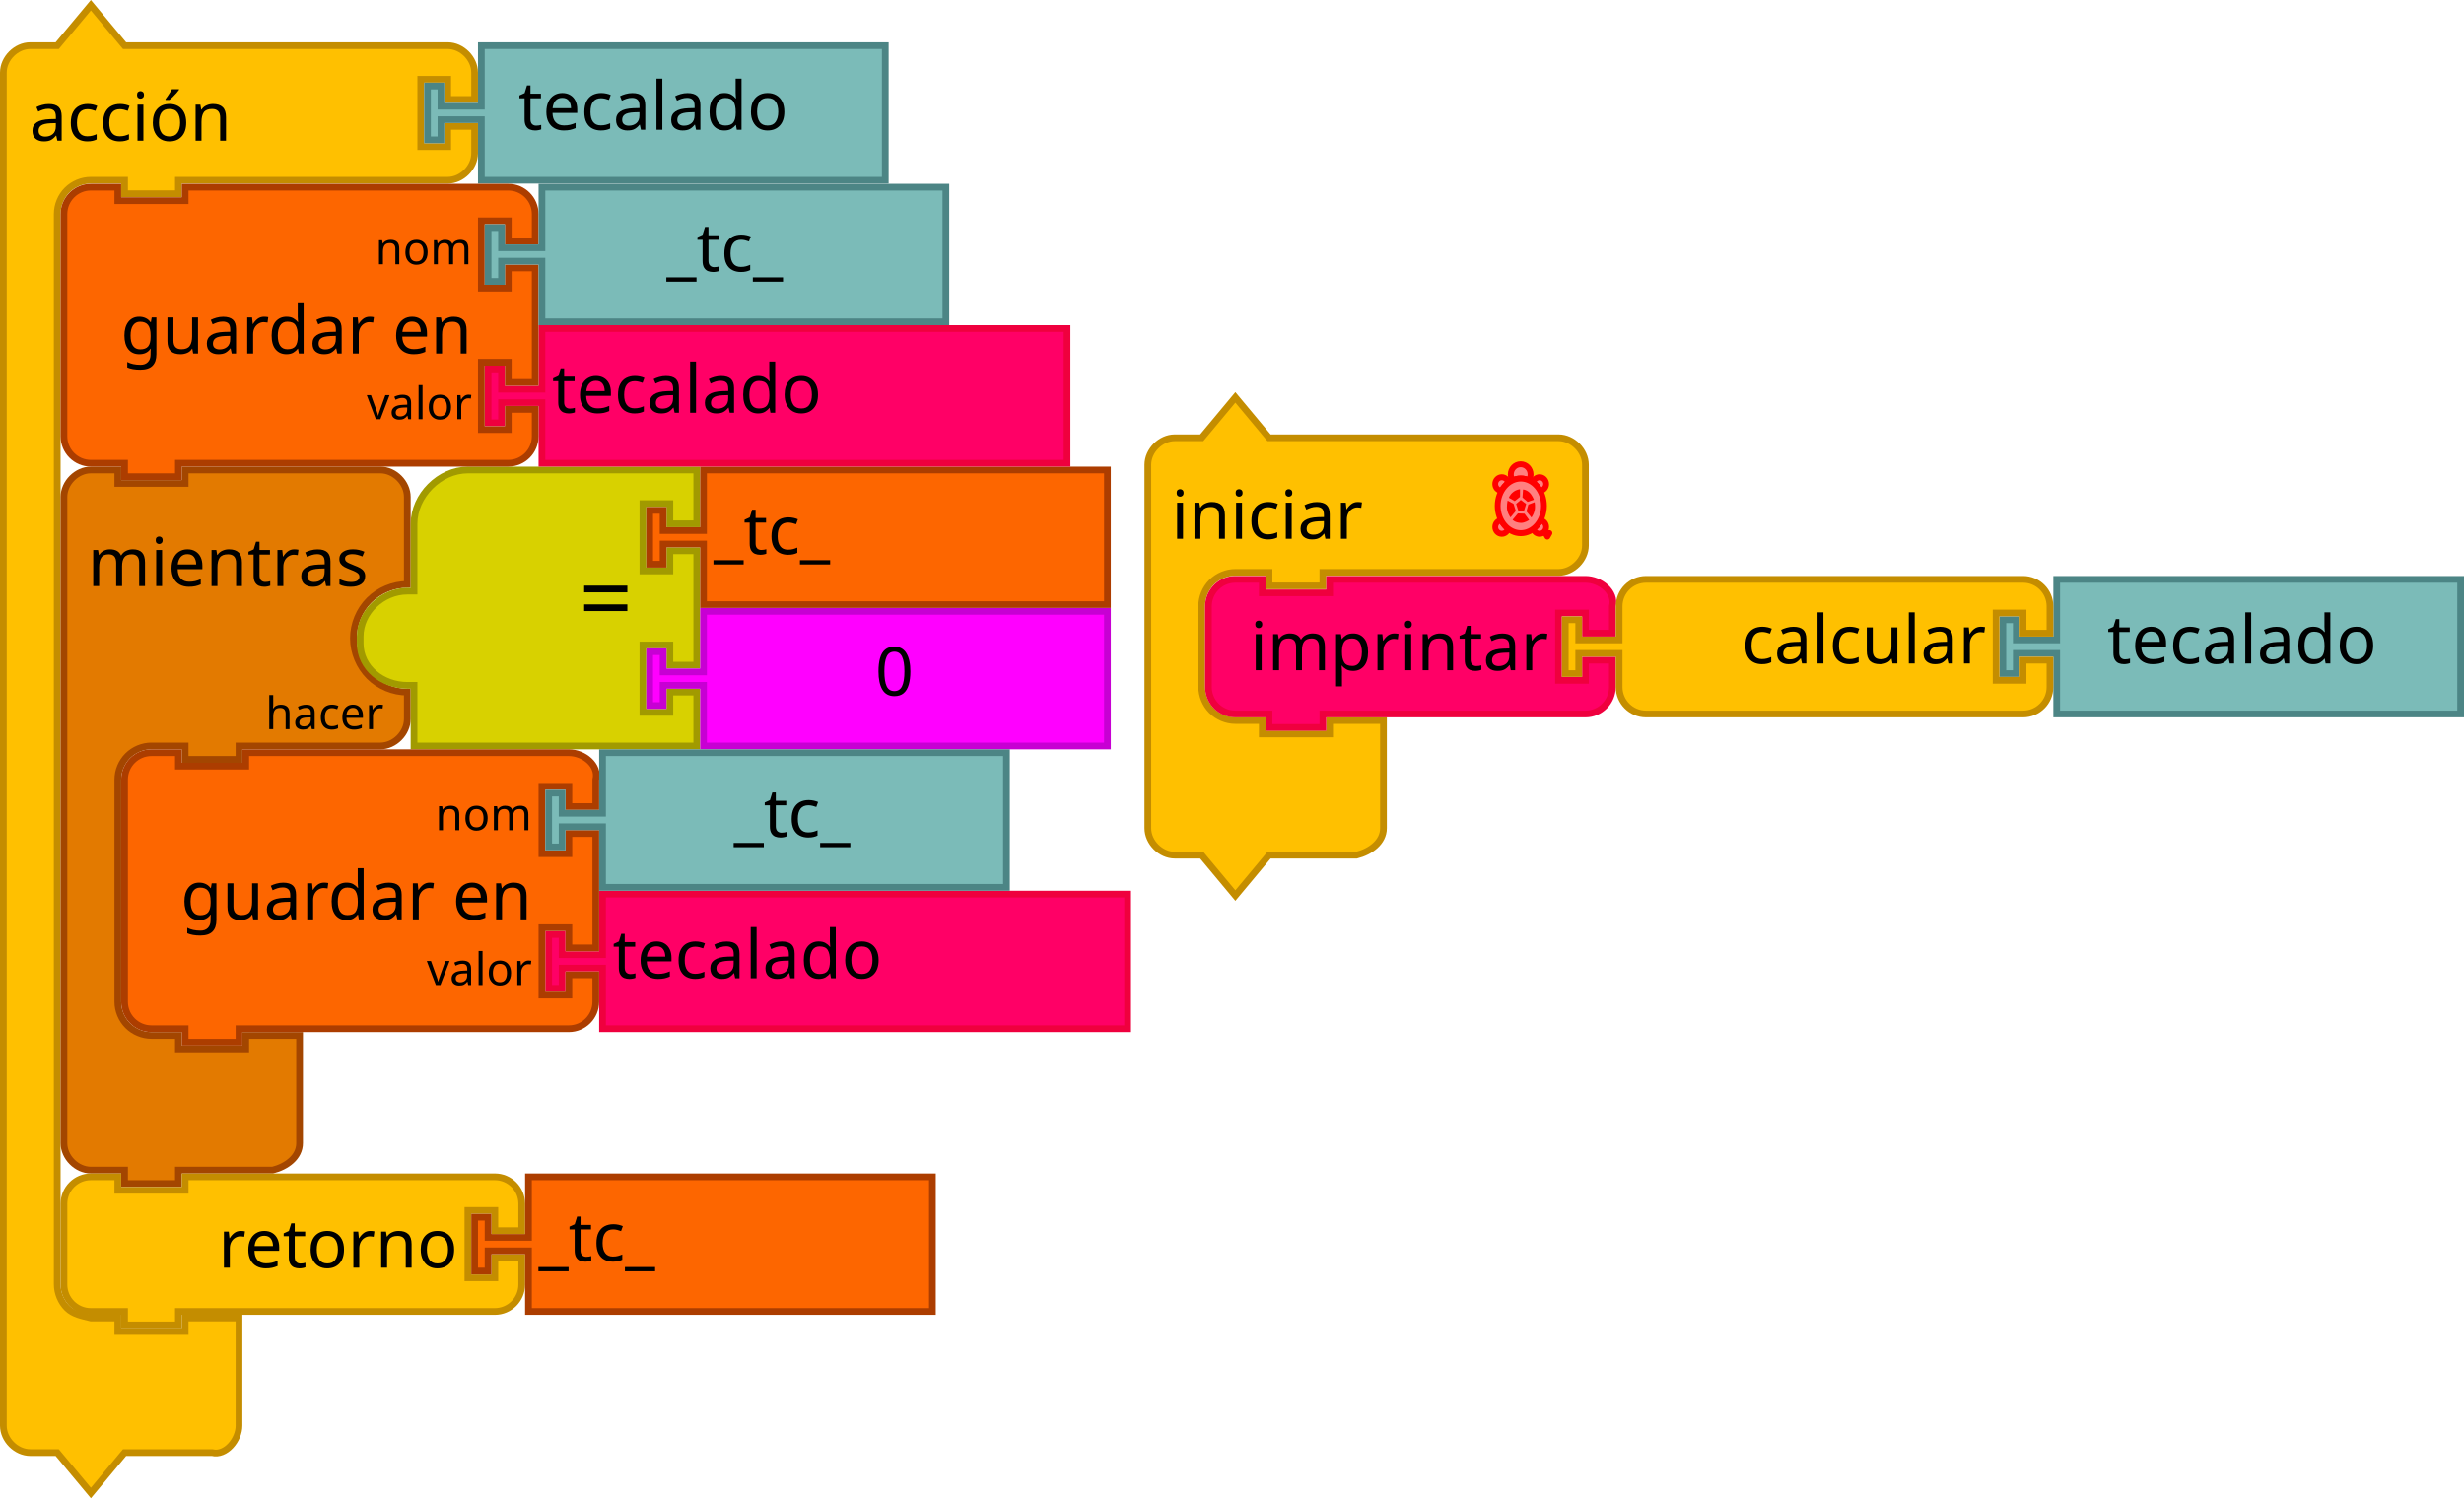
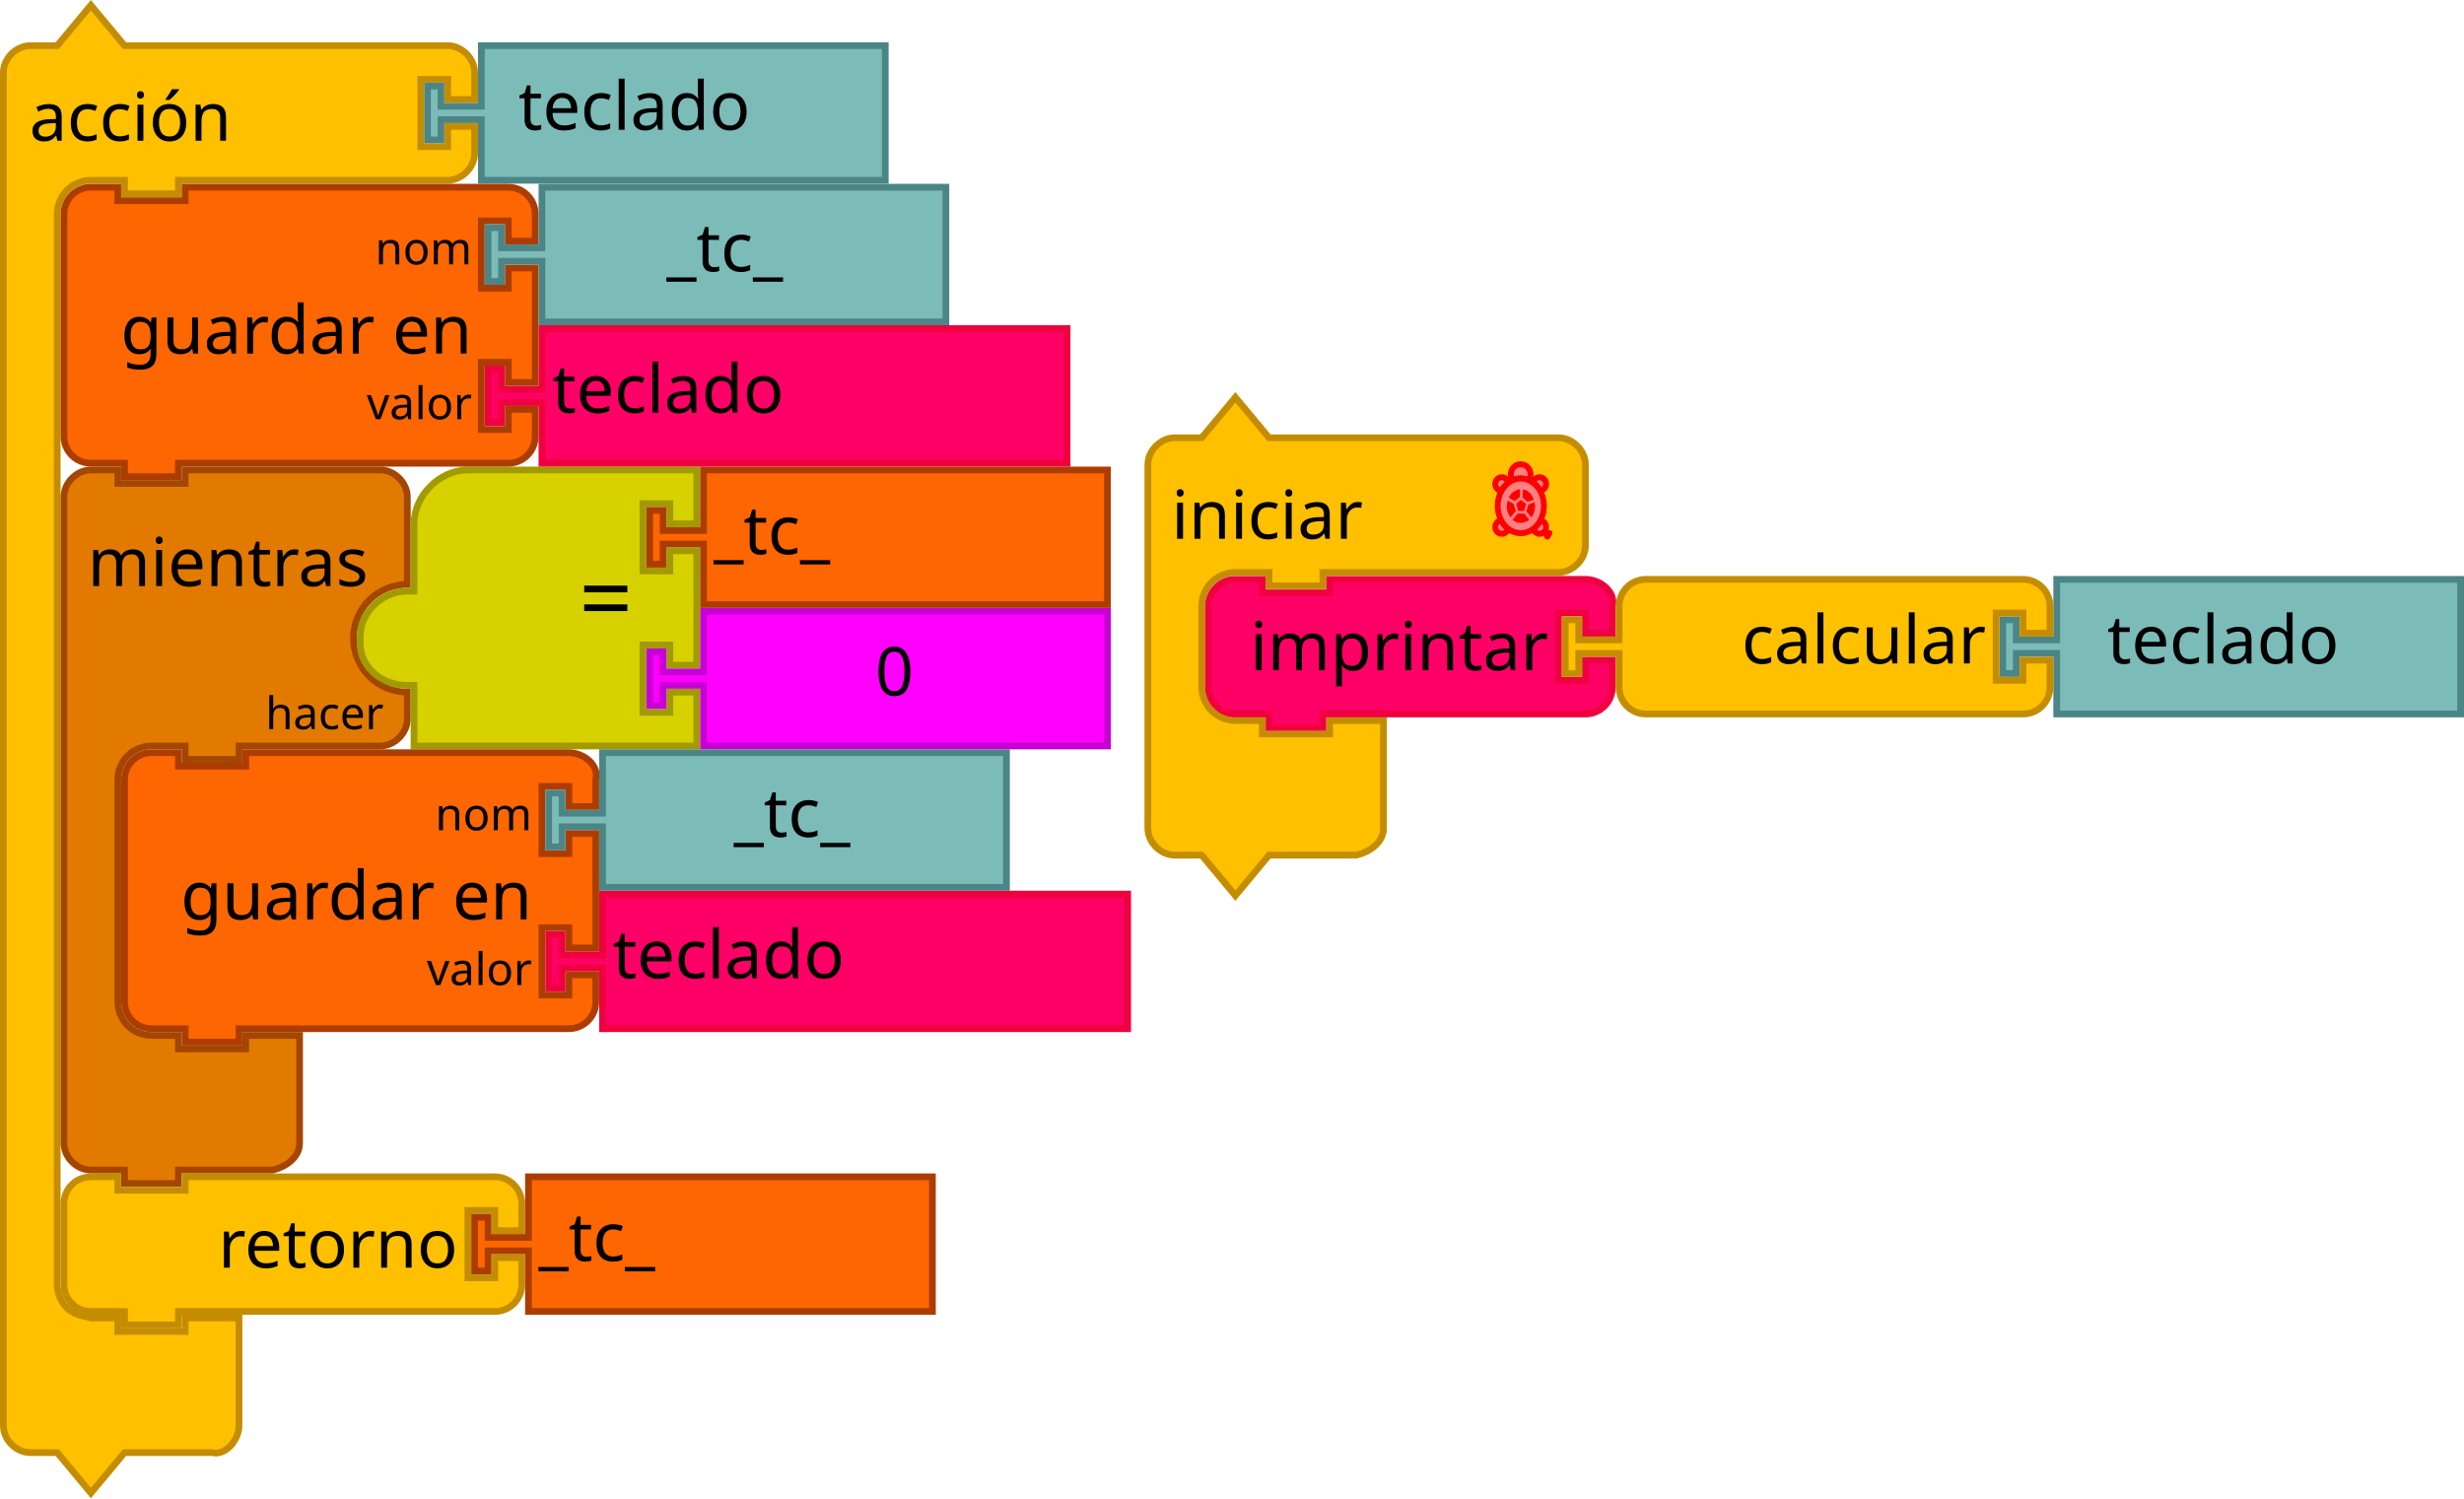
<svg xmlns="http://www.w3.org/2000/svg" version="1.1" width="732" height="445.124" id="svg2">
  <defs id="defs115">
    <filter id="dropshadow" height="1.3" style="color-interpolation-filters:sRGB">
      <feGaussianBlur in="SourceAlpha" stdDeviation="3" id="feGaussianBlur7" />
      <feOffset dx="2" dy="2" result="offsetblur" id="feOffset9" />
      <feComponentTransfer id="feComponentTransfer11">
        <feFuncA type="linear" slope="0.2" id="feFuncA13" />
      </feComponentTransfer>
      <feMerge id="feMerge15">
        <feMergeNode id="feMergeNode17" />
        <feMergeNode in="SourceGraphic" id="feMergeNode19" />
      </feMerge>
    </filter>
    <filter id="dropshadow-4" height="1.3" style="color-interpolation-filters:sRGB">
      <feGaussianBlur in="SourceAlpha" stdDeviation="3" id="feGaussianBlur7-6" />
      <feOffset dx="2" dy="2" result="offsetblur" id="feOffset9-3" />
      <feComponentTransfer id="feComponentTransfer11-4">
        <feFuncA type="linear" slope="0.2" id="feFuncA13-8" />
      </feComponentTransfer>
      <feMerge id="feMerge15-8">
        <feMergeNode id="feMergeNode17-9" />
        <feMergeNode in="SourceGraphic" id="feMergeNode19-0" />
      </feMerge>
    </filter>
    <filter id="dropshadow-9" height="1.3" style="color-interpolation-filters:sRGB">
      <feGaussianBlur id="feGaussianBlur7-2" stdDeviation="3" in="SourceAlpha" />
      <feOffset id="feOffset9-9" result="offsetblur" dy="2" dx="2" />
      <feComponentTransfer id="feComponentTransfer11-3">
        <feFuncA id="feFuncA13-3" slope="0.2" type="linear" />
      </feComponentTransfer>
      <feMerge id="feMerge15-7">
        <feMergeNode id="feMergeNode17-7" />
        <feMergeNode id="feMergeNode19-6" in="SourceGraphic" />
      </feMerge>
    </filter>
    <filter id="dropshadow-0" height="1.3" style="color-interpolation-filters:sRGB">
      <feGaussianBlur id="feGaussianBlur3083" stdDeviation="3" in="SourceAlpha" />
      <feOffset id="feOffset3085" result="offsetblur" dy="2" dx="2" />
      <feComponentTransfer id="feComponentTransfer3087">
        <feFuncA id="feFuncA3089" slope="0.2" type="linear" />
      </feComponentTransfer>
      <feMerge id="feMerge3091">
        <feMergeNode id="feMergeNode3093" />
        <feMergeNode id="feMergeNode3095" in="SourceGraphic" />
      </feMerge>
    </filter>
    <filter id="dropshadow-6" height="1.3" style="color-interpolation-filters:sRGB">
      <feGaussianBlur in="SourceAlpha" stdDeviation="3" id="feGaussianBlur3576" />
      <feOffset dx="2" dy="2" result="offsetblur" id="feOffset3578" />
      <feComponentTransfer id="feComponentTransfer3580">
        <feFuncA type="linear" slope="0.2" id="feFuncA3582" />
      </feComponentTransfer>
      <feMerge id="feMerge3584">
        <feMergeNode id="feMergeNode3586" />
        <feMergeNode in="SourceGraphic" id="feMergeNode3588" />
      </feMerge>
    </filter>
    <filter id="dropshadow-2" height="1.3" style="color-interpolation-filters:sRGB">
      <feGaussianBlur in="SourceAlpha" stdDeviation="3" id="feGaussianBlur7-0" />
      <feOffset dx="2" dy="2" result="offsetblur" id="feOffset9-7" />
      <feComponentTransfer id="feComponentTransfer11-0">
        <feFuncA type="linear" slope="0.2" id="feFuncA13-87" />
      </feComponentTransfer>
      <feMerge id="feMerge15-1">
        <feMergeNode id="feMergeNode17-2" />
        <feMergeNode in="SourceGraphic" id="feMergeNode19-4" />
      </feMerge>
    </filter>
    <filter id="dropshadow-8" height="1.3" style="color-interpolation-filters:sRGB">
      <feGaussianBlur id="feGaussianBlur3013" stdDeviation="3" in="SourceAlpha" />
      <feOffset id="feOffset3015" result="offsetblur" dy="2" dx="2" />
      <feComponentTransfer id="feComponentTransfer3017">
        <feFuncA id="feFuncA3019" slope="0.2" type="linear" />
      </feComponentTransfer>
      <feMerge id="feMerge3021">
        <feMergeNode id="feMergeNode3023" />
        <feMergeNode id="feMergeNode3025" in="SourceGraphic" />
      </feMerge>
    </filter>
    <filter id="dropshadow-92" height="1.3" style="color-interpolation-filters:sRGB">
      <feGaussianBlur id="feGaussianBlur7-5" stdDeviation="3" in="SourceAlpha" />
      <feOffset id="feOffset9-2" result="offsetblur" dy="2" dx="2" />
      <feComponentTransfer id="feComponentTransfer11-9">
        <feFuncA id="feFuncA13-4" slope="0.2" type="linear" />
      </feComponentTransfer>
      <feMerge id="feMerge15-0">
        <feMergeNode id="feMergeNode17-4" />
        <feMergeNode id="feMergeNode19-00" in="SourceGraphic" />
      </feMerge>
    </filter>
    <filter id="dropshadow-88" height="1.3" style="color-interpolation-filters:sRGB">
      <feGaussianBlur id="feGaussianBlur3013-0" stdDeviation="3" in="SourceAlpha" />
      <feOffset id="feOffset3015-5" result="offsetblur" dy="2" dx="2" />
      <feComponentTransfer id="feComponentTransfer3017-9">
        <feFuncA id="feFuncA3019-0" slope="0.2" type="linear" />
      </feComponentTransfer>
      <feMerge id="feMerge3021-0">
        <feMergeNode id="feMergeNode3023-2" />
        <feMergeNode id="feMergeNode3025-7" in="SourceGraphic" />
      </feMerge>
    </filter>
    <filter id="dropshadow-1" height="1.3" style="color-interpolation-filters:sRGB">
      <feGaussianBlur id="feGaussianBlur3211" stdDeviation="3" in="SourceAlpha" />
      <feOffset id="feOffset3213" result="offsetblur" dy="2" dx="2" />
      <feComponentTransfer id="feComponentTransfer3215">
        <feFuncA id="feFuncA3217" slope="0.2" type="linear" />
      </feComponentTransfer>
      <feMerge id="feMerge3219">
        <feMergeNode id="feMergeNode3221" />
        <feMergeNode id="feMergeNode3223" in="SourceGraphic" />
      </feMerge>
    </filter>
    <filter id="dropshadow-9-5" height="1.3" style="color-interpolation-filters:sRGB">
      <feGaussianBlur id="feGaussianBlur3052" stdDeviation="3" in="SourceAlpha" />
      <feOffset id="feOffset3054" result="offsetblur" dy="2" dx="2" />
      <feComponentTransfer id="feComponentTransfer3056">
        <feFuncA id="feFuncA3058" slope="0.2" type="linear" />
      </feComponentTransfer>
      <feMerge id="feMerge3060">
        <feMergeNode id="feMergeNode3062" />
        <feMergeNode id="feMergeNode3064" in="SourceGraphic" />
      </feMerge>
    </filter>
    <filter id="dropshadow-7" height="1.3" style="color-interpolation-filters:sRGB">
      <feGaussianBlur id="feGaussianBlur3141" stdDeviation="3" in="SourceAlpha" />
      <feOffset id="feOffset3143" result="offsetblur" dy="2" dx="2" />
      <feComponentTransfer id="feComponentTransfer3145">
        <feFuncA id="feFuncA3147" slope="0.2" type="linear" />
      </feComponentTransfer>
      <feMerge id="feMerge3149">
        <feMergeNode id="feMergeNode3151" />
        <feMergeNode id="feMergeNode3153" in="SourceGraphic" />
      </feMerge>
    </filter>
    <filter id="dropshadow-18" height="1.3" style="color-interpolation-filters:sRGB">
      <feGaussianBlur id="feGaussianBlur3611" stdDeviation="3" in="SourceAlpha" />
      <feOffset id="feOffset3613" result="offsetblur" dy="2" dx="2" />
      <feComponentTransfer id="feComponentTransfer3615">
        <feFuncA id="feFuncA3617" slope="0.2" type="linear" />
      </feComponentTransfer>
      <feMerge id="feMerge3619">
        <feMergeNode id="feMergeNode3621" />
        <feMergeNode id="feMergeNode3623" in="SourceGraphic" />
      </feMerge>
    </filter>
    <filter id="dropshadow-2-0" height="1.3" style="color-interpolation-filters:sRGB">
      <feGaussianBlur id="feGaussianBlur3100" stdDeviation="3" in="SourceAlpha" />
      <feOffset id="feOffset3102" result="offsetblur" dy="2" dx="2" />
      <feComponentTransfer id="feComponentTransfer3104">
        <feFuncA id="feFuncA3106" slope="0.2" type="linear" />
      </feComponentTransfer>
      <feMerge id="feMerge3108">
        <feMergeNode id="feMergeNode3110" />
        <feMergeNode id="feMergeNode3112" in="SourceGraphic" />
      </feMerge>
    </filter>
    <filter id="dropshadow-8-2" height="1.3" style="color-interpolation-filters:sRGB">
      <feGaussianBlur id="feGaussianBlur7-00" stdDeviation="3" in="SourceAlpha" />
      <feOffset id="feOffset9-0" result="offsetblur" dy="2" dx="2" />
      <feComponentTransfer id="feComponentTransfer11-5">
        <feFuncA id="feFuncA13-6" slope="0.2" type="linear" />
      </feComponentTransfer>
      <feMerge id="feMerge15-3">
        <feMergeNode id="feMergeNode17-1" />
        <feMergeNode id="feMergeNode19-64" in="SourceGraphic" />
      </feMerge>
    </filter>
    <filter id="dropshadow-4-9" height="1.3" style="color-interpolation-filters:sRGB">
      <feGaussianBlur id="feGaussianBlur7-6-2" stdDeviation="3" in="SourceAlpha" />
      <feOffset id="feOffset9-7-0" result="offsetblur" dy="2" dx="2" />
      <feComponentTransfer id="feComponentTransfer11-9-4">
        <feFuncA id="feFuncA13-2" slope="0.2" type="linear" />
      </feComponentTransfer>
      <feMerge id="feMerge15-8-2">
        <feMergeNode id="feMergeNode17-4-1" />
        <feMergeNode id="feMergeNode19-4-3" in="SourceGraphic" />
      </feMerge>
    </filter>
  </defs>
  <text x="298" y="158.161" id="text3033" style="font-size:13.333px;font-family:Sans;text-anchor:end;fill:#000000">
    <tspan x="400" y="180.661" id="tspan3035" />
  </text>
  <text x="316" y="223.124" id="text3107" style="font-size:13.333px;font-family:Sans;text-anchor:end;fill:#000000">
    <tspan x="410" y="245.624" id="tspan3109" />
  </text>
  <text x="298" y="242.161" id="text3033-0" style="font-size:13.333px;font-family:Sans;text-anchor:end;fill:#000000">
    <tspan x="400" y="264.661" id="tspan3035-1" />
  </text>
  <text x="298" y="326.161" id="text3033-1" style="font-size:13.333px;font-family:Sans;text-anchor:end;fill:#000000">
    <tspan x="400" y="348.661" id="tspan3035-8" />
  </text>
  <text x="298" y="410.161" id="text3033-0-9" style="font-size:13.333px;font-family:Sans;text-anchor:end;fill:#000000">
    <tspan x="400" y="432.661" id="tspan3035-1-5" />
  </text>
  <text x="-276.556" y="137.59" id="text3033-19" style="font-size:13.333px;font-family:Sans;text-anchor:end;fill:#000000">
    <tspan x="-174.556" y="160.09" id="tspan3035-6" />
  </text>
  <text style="font-size:13.333px;font-family:Sans;text-anchor:end;fill:#000000" id="text3107-2" x="36" y="265.124">
    <tspan id="tspan3109-8" y="287.624" x="130" />
  </text>
  <text x="-276.556" y="221.59" id="text3033-0-93" style="font-size:13.333px;font-family:Sans;text-anchor:end;fill:#000000">
    <tspan x="-174.556" y="244.09" id="tspan3035-1-3" />
  </text>
  <text x="-276.556" y="305.59" id="text3033-1-6" style="font-size:13.333px;font-family:Sans;text-anchor:end;fill:#000000">
    <tspan x="-174.556" y="328.09" id="tspan3035-8-9" />
  </text>
  <text x="-276.556" y="389.59" id="text3033-0-9-1" style="font-size:13.333px;font-family:Sans;text-anchor:end;fill:#000000">
    <tspan x="-174.556" y="412.09" id="tspan3035-1-5-0" />
  </text>
  <text style="font-size:13.333px;font-family:Sans;text-anchor:end;fill:#000000" id="text3103-7" x="36" y="181.124">
    <tspan id="tspan3105-5" y="203.624" x="154" />
  </text>
  <text x="246.589" y="-126.045" id="text3033-14" style="font-size:13.333px;font-family:Sans;text-anchor:end;fill:#000000">
    <tspan x="348.589" y="-103.545" id="tspan3035-2" />
  </text>
  <text x="264.589" y="-61.082" id="text3107-8" style="font-size:13.333px;font-family:Sans;text-anchor:end;fill:#000000">
    <tspan x="358.589" y="-38.582" id="tspan3109-4" />
  </text>
  <text x="246.589" y="-42.045" id="text3033-0-7" style="font-size:13.333px;font-family:Sans;text-anchor:end;fill:#000000">
    <tspan x="348.589" y="-19.545" id="tspan3035-1-4" />
  </text>
  <text x="246.589" y="41.955" id="text3033-1-2" style="font-size:13.333px;font-family:Sans;text-anchor:end;fill:#000000">
    <tspan x="348.589" y="64.455" id="tspan3035-8-0" />
  </text>
  <text x="246.589" y="125.955" id="text3033-0-9-8" style="font-size:13.333px;font-family:Sans;text-anchor:end;fill:#000000">
    <tspan x="348.589" y="148.455" id="tspan3035-1-5-9" />
  </text>
  <text x="-327.967" y="-146.616" id="text3033-19-8" style="font-size:13.333px;font-family:Sans;text-anchor:end;fill:#000000">
    <tspan x="-225.967" y="-124.116" id="tspan3035-6-5" />
  </text>
  <text x="-327.967" y="-62.616" id="text3033-0-93-5" style="font-size:13.333px;font-family:Sans;text-anchor:end;fill:#000000">
    <tspan x="-225.967" y="-40.116" id="tspan3035-1-3-5" />
  </text>
  <text x="-327.967" y="21.384" id="text3033-1-6-1" style="font-size:13.333px;font-family:Sans;text-anchor:end;fill:#000000">
    <tspan x="-225.967" y="43.884" id="tspan3035-8-9-9" />
  </text>
  <text x="-327.967" y="105.384" id="text3033-0-9-1-7" style="font-size:13.333px;font-family:Sans;text-anchor:end;fill:#000000">
    <tspan x="-225.967" y="127.884" id="tspan3035-1-5-0-1" />
  </text>
  <text x="206.282" y="551.993" id="text3033-9" style="font-size:13.333px;font-family:Sans;text-anchor:end;fill:#000000">
    <tspan x="308.282" y="574.493" id="tspan3035-5" />
  </text>
  <text x="224.282" y="616.957" id="text3107-3" style="font-size:13.333px;font-family:Sans;text-anchor:end;fill:#000000">
    <tspan x="318.282" y="639.457" id="tspan3109-1" />
  </text>
  <text x="206.282" y="635.993" id="text3033-0-98" style="font-size:13.333px;font-family:Sans;text-anchor:end;fill:#000000">
    <tspan x="308.282" y="658.493" id="tspan3035-1-1" />
  </text>
  <text x="206.282" y="719.993" id="text3033-1-7" style="font-size:13.333px;font-family:Sans;text-anchor:end;fill:#000000">
    <tspan x="308.282" y="742.493" id="tspan3035-8-6" />
  </text>
  <text x="206.282" y="803.993" id="text3033-0-9-10" style="font-size:13.333px;font-family:Sans;text-anchor:end;fill:#000000">
    <tspan x="308.282" y="826.493" id="tspan3035-1-5-2" />
  </text>
  <text x="-368.273" y="531.422" id="text3033-19-0" style="font-size:13.333px;font-family:Sans;text-anchor:end;fill:#000000">
    <tspan x="-266.273" y="553.922" id="tspan3035-6-0" />
  </text>
  <text x="-368.273" y="615.422" id="text3033-0-93-8" style="font-size:13.333px;font-family:Sans;text-anchor:end;fill:#000000">
    <tspan x="-266.273" y="637.922" id="tspan3035-1-3-8" />
  </text>
  <text x="-368.273" y="699.422" id="text3033-1-6-2" style="font-size:13.333px;font-family:Sans;text-anchor:end;fill:#000000">
    <tspan x="-266.273" y="721.922" id="tspan3035-8-9-5" />
  </text>
  <text x="-368.273" y="783.422" id="text3033-0-9-1-6" style="font-size:13.333px;font-family:Sans;text-anchor:end;fill:#000000">
    <tspan x="-266.273" y="805.922" id="tspan3035-1-5-0-0" />
  </text>
  <g transform="translate(-280,0.5620499)" id="g3253-4">
    <g id="g3243-4">
      <path d="m 281,29 0,-8 c 0,-4.189 3.811,-8 8,-8 l 8,0 10,-12 10,12 18,0 70,0 8,0 c 4.189,0 8,3.811 8,8 l 0,8 -8,0 0,-6 -8,0 0,20 8,0 0,-6 8,0 0,8 c 0,4.189 -3.811,8 -8,8 l -8,0 -70,0 -2,0 0,4 -16,0 0,-4 -2,0 -8,0 c -2.618,0 -5.22,1.078 -7.071,2.929 C 298.078,57.78 297,60.382 297,63 l 0,8 0,302 0,8 c 0,2.618 1.078,5.22 2.929,7.071 1.851,1.851 4.531,2.294 7.071,2.929 l 8,0 0,4 20,0 0,-4 16,0 0,12 0,12 0,8 c 0,4.189 -3.936,9.016 -8,8 l -8,0 -18,0 -10,12 -10,-12 -8,0 c -4.189,0 -8,-3.811 -8,-8 l 0,-8 z" id="path3027-4-2-2" style="fill:#ffc000;fill-opacity:1;stroke:#c48d00;stroke-width:2;stroke-linecap:round;stroke-opacity:1" />
      <text x="280.727" y="-1.745" id="text3029-4-3-5" style="font-size:20px;font-family:Sans;text-anchor:start;fill:#000000">
        <tspan x="288.727" y="41.255" id="tspan3031-5-7-9">acción</tspan>
      </text>
    </g>
    <g id="g3248-4-3">
      <path d="m 423,13 120,0 0,40 -120,0 0,-16 0,-2 -12,0 0,6 -4,0 0,-16 4,0 0,6 12,0 0,-2 z" id="path21-2-7-3" style="fill:#7bbbb8;fill-opacity:1;stroke:#4c8585;stroke-width:2;stroke-linecap:round;stroke-opacity:1" />
      <text x="414" y="12" id="text23-2-3-9" style="font-size:20px;font-family:Sans;text-anchor:start;fill:#000000">
-         <tspan x="434" y="38" id="tspan25-1-3-9">tecalado</tspan>
+         <tspan x="434" y="38" id="tspan25-1-3-9">teclado</tspan>
      </text>
    </g>
  </g>
  <text x="-499.603" y="41.405" id="text3033-10" style="font-size:13.333px;font-family:Sans;text-anchor:end;fill:#000000">
    <tspan x="-397.603" y="63.905" id="tspan3035-23" />
  </text>
  <text x="-481.603" y="106.368" id="text3107-5" style="font-size:13.333px;font-family:Sans;text-anchor:end;fill:#000000">
    <tspan x="-387.603" y="128.868" id="tspan3109-6" />
  </text>
  <text x="-499.603" y="125.405" id="text3033-0-8" style="font-size:13.333px;font-family:Sans;text-anchor:end;fill:#000000">
    <tspan x="-397.603" y="147.905" id="tspan3035-1-36" />
  </text>
  <text x="-499.603" y="209.405" id="text3033-1-0" style="font-size:13.333px;font-family:Sans;text-anchor:end;fill:#000000">
    <tspan x="-397.603" y="231.905" id="tspan3035-8-61" />
  </text>
  <text x="-499.603" y="293.405" id="text3033-0-9-9" style="font-size:13.333px;font-family:Sans;text-anchor:end;fill:#000000">
    <tspan x="-397.603" y="315.905" id="tspan3035-1-5-8" />
  </text>
  <g transform="translate(18,138.6241)" id="g3176">
    <path d="M 1,17 1,9 C 1,4.811 4.811,1 9,1 l 8,0 0,4 20,0 0,-4 18,0 40,0 c 4.189,0 8,3.811 8,8 l 0,8 0,18 C 98.811,35 94.648,36.724 91.686,39.686 88.724,42.648 87,46.811 87,51 c 0,4.189 1.724,8.352 4.686,11.314 C 94.648,65.276 98.811,67 103,67 l 0,8 c 0,4.189 -3.811,8 -8,8 l -40,0 -2,0 0,4 -16,0 0,-4 -2,0 -8,0 c -2.618,0 -5.22,1.078 -7.071,2.929 C 18.078,87.78 17,90.382 17,93 l 0,8 0,50 0,8 c 0,2.618 1.078,5.22 2.929,7.071 C 21.78,167.922 24.382,169 27,169 l 8,0 0,4 20,0 0,-4 16,0 0,12 0,12 0,8 c 0,4.189 -3.936,6.984 -8,8 l -8,0 -18,0 -2,0 0,4 -16,0 0,-4 -2,0 -8,0 c -4.189,0 -8,-3.811 -8,-8 l 0,-8 z" id="path3035-5" style="fill:#e37a00;fill-opacity:1;stroke:#a34600;stroke-width:2;stroke-linecap:round;stroke-opacity:1" />
    <text id="text3037-8" style="font-size:20px;font-family:sans-serif;text-anchor:start;fill:#000000">
      <tspan x="8" y="35.5" id="tspan3039-2">mientras</tspan>
    </text>
    <text x="32" id="text3041" style="font-size:13.333px;font-family:sans-serif;text-anchor:end;fill:#000000">
      <tspan x="96" y="78" id="tspan3043">hacer</tspan>
    </text>
  </g>
  <g transform="translate(106,138.6241)" id="g3280-04">
    <g transform="matrix(2,0,0,2,0,-32)" id="g3179-5" style="fill:#d8d100;fill-opacity:1;stroke:#a19a00;stroke-opacity:1">
      <path d="m 0.5,41.25 c 0,-3.665 3.335,-6.75 7,-6.75 l 1,0 0,-10 c 0,-4.189 3.811,-8 8,-8 l 34,0 0,8 -4,0 0,-3 -4,0 0,10 4,0 0,-3 4,0 0,17 -4,0 0,-3 -4,0 0,10 4,0 0,-3 4,0 0,8 -30,0 -11,0 -1,0 0,-1 0,-8 -1,0 c -3.665,0 -7,-2.585 -7,-6.25 z" id="path3181-7" style="fill:#d8d100;fill-opacity:1;stroke:#a19a00;stroke-width:1;stroke-linecap:round;stroke-opacity:1" />
    </g>
    <text id="text3183-1" style="font-size:28px;font-family:sans-serif;text-anchor:end;fill:#000000;fill-opacity:1">
      <tspan x="82" y="49" id="tspan3185-0" style="fill:#000000;fill-opacity:1">=</tspan>
    </text>
  </g>
  <g transform="translate(192,180.6241)" id="g3306">
    <path d="m 17,1 120,0 0,40 -120,0 0,-16 0,-2 -12,0 0,6 -4,0 0,-16 4,0 0,6 12,0 0,-2 z" id="path21-2-28" style="fill:#ff00ff;fill-opacity:1;stroke:#c700d3;stroke-width:2;stroke-linecap:round;stroke-opacity:1" />
    <text x="48" id="text23-5-3" style="font-size:20px;font-family:Sans;text-anchor:start;fill:#000000">
      <tspan x="68" y="26" id="tspan25-8">0</tspan>
    </text>
  </g>
  <g transform="translate(162,264.6241)" id="g3386">
    <path d="m 17,1 156,0 0,40 -156,0 0,-16 0,-2 -12,0 0,6 -4,0 0,-16 4,0 0,6 12,0 0,-2 z" id="path3097-47" style="fill:#ff0066;fill-opacity:1;stroke:#ef003e;stroke-width:2;stroke-linecap:round;stroke-opacity:1" />
    <text id="text3099-5" style="font-size:20px;font-family:Sans;text-anchor:start;fill:#000000">
-       <tspan x="20" y="26" id="tspan3101-90">tecalado</tspan>
+       <tspan x="20" y="26" id="tspan3101-90">teclado</tspan>
    </text>
  </g>
  <text x="-440.694" y="526.759" id="text3033-6" style="font-size:13.333px;font-family:Sans;text-anchor:end;fill:#000000">
    <tspan x="-338.694" y="549.259" id="tspan3035-7" />
  </text>
  <text x="-422.694" y="591.722" id="text3107-87" style="font-size:13.333px;font-family:Sans;text-anchor:end;fill:#000000">
    <tspan x="-328.694" y="614.222" id="tspan3109-0" />
  </text>
  <text x="-440.694" y="610.759" id="text3033-0-6" style="font-size:13.333px;font-family:Sans;text-anchor:end;fill:#000000">
    <tspan x="-338.694" y="633.259" id="tspan3035-1-12" />
  </text>
  <text x="-440.694" y="694.759" id="text3033-1-8" style="font-size:13.333px;font-family:Sans;text-anchor:end;fill:#000000">
    <tspan x="-338.694" y="717.259" id="tspan3035-8-7" />
  </text>
  <text x="-440.694" y="778.759" id="text3033-0-9-87" style="font-size:13.333px;font-family:Sans;text-anchor:end;fill:#000000">
    <tspan x="-338.694" y="801.259" id="tspan3035-1-5-00" />
  </text>
  <path d="m 37,239.624 0,-8 c 0,-4.418 3.582,-8 8,-8 l 8,0 0,4 20,0 0,-4 88,0 8,0 c 4.418,0 9.072,3.714 8,8 l 0,8 -8,0 0,-6 -8,0 0,20 8,0 0,-6 8,0 0,34 -8,0 0,-6 -8,0 0,20 8,0 0,-6 8,0 0,8 c 0,4.418 -3.582,8 -8,8 l -8,0 -88,0 -2,0 0,4 -16,0 0,-4 -2,0 -8,0 c -4.418,0 -8,-3.582 -8,-8 l 0,-8 0,-42 z" id="path21-0-9" style="fill:#fd6600;fill-opacity:1;stroke:#ac3d00;stroke-width:2;stroke-linecap:round;stroke-opacity:1" />
  <text x="48.053" y="224.146" id="text23-7" style="font-size:20px;font-family:Sans;text-anchor:end;fill:#000000">
    <tspan x="158.053" y="273.146" id="tspan25-1-33">guardar en</tspan>
  </text>
  <text x="48.053" y="224.146" id="text27-82" style="font-size:13.333px;font-family:Sans;text-anchor:end;fill:#000000">
    <tspan x="158.053" y="246.646" id="tspan29-5">nom</tspan>
  </text>
  <text x="48.053" y="228.146" id="text31-3" style="font-size:13.333px;font-family:Sans;text-anchor:end;fill:#000000">
    <tspan x="158.053" y="292.646" id="tspan33-1">valor</tspan>
  </text>
  <path style="fill:#7bbbb8;fill-opacity:1;stroke:#4c8585;stroke-width:2;stroke-linecap:round;stroke-opacity:1" id="path21-1" d="m 179,223.624 120,0 0,40 -120,0 0,-16 0,-2 -12,0 0,6 -4,0 0,-16 4,0 0,6 12,0 0,-2 z" />
  <text style="font-size:20px;font-family:Sans;text-anchor:start;fill:#000000" id="text23-14" x="198" y="222.624">
    <tspan id="tspan25-3" y="248.624" x="218">_tc_</tspan>
  </text>
  <g transform="translate(192,138.6241)" id="g3614-5">
    <path d="m 17,1 120,0 0,40 -120,0 0,-16 0,-2 -12,0 0,6 -4,0 0,-16 4,0 0,6 12,0 0,-2 z" id="path3172-28" style="fill:#fd6600;fill-opacity:1;stroke:#ac3d00;stroke-width:2;stroke-linecap:round;stroke-opacity:1" />
    <text id="text3174-8" style="font-size:20px;font-family:Sans;text-anchor:start;fill:#000000">
      <tspan x="20" y="26" id="tspan3176-1">_tc_</tspan>
    </text>
  </g>
  <g transform="translate(144,96.6241)" id="g3386-6">
    <path d="m 17,1 156,0 0,40 -156,0 0,-16 0,-2 -12,0 0,6 -4,0 0,-16 4,0 0,6 12,0 0,-2 z" id="path3097-47-5" style="fill:#ff0066;fill-opacity:1;stroke:#ef003e;stroke-width:2;stroke-linecap:round;stroke-opacity:1" />
    <text id="text3099-5-4" style="font-size:20px;font-family:Sans;text-anchor:start;fill:#000000">
-       <tspan x="20" y="26" id="tspan3101-90-3">tecalado</tspan>
+       <tspan x="20" y="26" id="tspan3101-90-3">teclado</tspan>
    </text>
  </g>
  <path d="m 19,71.624 0,-8 c 0,-4.418 3.582,-8 8,-8 l 8,0 0,4 20,0 0,-4 88,0 8,0 c 4.418,0 8,3.582 8,8 l 0,8 -8,0 0,-6 -8,0 0,20 8,0 0,-6 8,0 0,34 -8,0 0,-6 -8,0 0,20 8,0 0,-6 8,0 0,8 c 0,4.418 -3.582,8 -8,8 l -8,0 -88,0 -2,0 0,4 -16,0 0,-4 -2,0 -8,0 c -4.418,0 -8,-3.582 -8,-8 l 0,-8 0,-42 z" id="path21-0-9-6" style="fill:#fd6600;fill-opacity:1;stroke:#ac3d00;stroke-width:2;stroke-linecap:round;stroke-opacity:1" />
  <text x="30.225" y="56.036" id="text23-7-0" style="font-size:20px;font-family:Sans;text-anchor:end;fill:#000000">
    <tspan x="140.225" y="105.036" id="tspan25-1-33-8">guardar en</tspan>
  </text>
  <text x="30.225" y="56.036" id="text27-82-5" style="font-size:13.333px;font-family:Sans;text-anchor:end;fill:#000000">
    <tspan x="140.225" y="78.536" id="tspan29-5-5">nom</tspan>
  </text>
  <text x="30.225" y="60.036" id="text31-3-4" style="font-size:13.333px;font-family:Sans;text-anchor:end;fill:#000000">
    <tspan x="140.225" y="124.536" id="tspan33-1-3">valor</tspan>
  </text>
  <path style="fill:#7bbbb8;fill-opacity:1;stroke:#4c8585;stroke-width:2;stroke-linecap:round;stroke-opacity:1" id="path21-1-1" d="m 161,55.624 120,0 0,40 -120,0 0,-16 0,-2 -12,0 0,6 -4,0 0,-16 4,0 0,6 12,0 0,-2 z" />
  <text style="font-size:20px;font-family:Sans;text-anchor:start;fill:#000000" id="text23-14-9" x="178" y="54.624">
    <tspan id="tspan25-3-98" y="80.624" x="198">_tc_</tspan>
  </text>
  <text x="-554.938" y="402.589" id="text3033-3" style="font-size:13.333px;font-family:Sans;text-anchor:end;fill:#000000">
    <tspan x="-452.938" y="425.089" id="tspan3035-0" />
  </text>
  <text x="-536.938" y="467.552" id="text3107-4" style="font-size:13.333px;font-family:Sans;text-anchor:end;fill:#000000">
    <tspan x="-442.938" y="490.052" id="tspan3109-2" />
  </text>
  <text x="-554.938" y="486.589" id="text3033-0-0" style="font-size:13.333px;font-family:Sans;text-anchor:end;fill:#000000">
    <tspan x="-452.938" y="509.089" id="tspan3035-1-6" />
  </text>
  <text x="-554.938" y="570.589" id="text3033-1-9" style="font-size:13.333px;font-family:Sans;text-anchor:end;fill:#000000">
    <tspan x="-452.938" y="593.089" id="tspan3035-8-2" />
  </text>
  <text x="-554.938" y="654.589" id="text3033-0-9-6" style="font-size:13.333px;font-family:Sans;text-anchor:end;fill:#000000">
    <tspan x="-452.938" y="677.089" id="tspan3035-1-5-06" />
  </text>
  <g id="g8201" transform="translate(732.9383,49.63342)">
    <g id="g3392" transform="translate(-714.9383,298.9907)">
      <path style="fill:#ffc000;fill-opacity:1;stroke:#c48d00;stroke-width:2;stroke-linecap:round;stroke-opacity:1" id="path3066" d="M 1,17 1,9 A 8,8 0 0 1 9,1 l 8,0 0,4 20,0 0,-4 84,0 8,0 a 8,8 0 0 1 8,8 l 0,8 -8,0 0,-6 -8,0 0,20 8,0 0,-6 8,0 0,8 a 8,8 0 0 1 -8,8 l -8,0 -84,0 -2,0 0,4 -16,0 0,-4 -2,0 -8,0 A 8,8 0 0 1 1,33 l 0,-8 0,-8 z" />
      <text style="font-size:20px;font-family:Sans;text-anchor:end;fill:#000000" id="text3068">
        <tspan id="tspan3070" y="28" x="118">retorno</tspan>
      </text>
      <text style="font-size:13.333px;font-family:Sans;text-anchor:end;fill:#000000" id="text3072">
        <tspan id="tspan3074" y="22.5" x="118" />
      </text>
    </g>
  </g>
  <path style="fill:#7bbbb8;fill-opacity:1;stroke:#4c8585;stroke-width:2;stroke-linecap:round;stroke-opacity:1" id="path21-2" d="m 611,172.124 120,0 0,40 -120,0 0,-16 0,-2 -12,0 0,6 -4,0 0,-16 4,0 0,6 12,0 0,-2 z" />
  <text style="font-size:20px;font-family:Sans;text-anchor:start;fill:#000000" id="text23-2" y="171.124" x="606">
-     <tspan id="tspan25-1" y="197.124" x="626">tecalado</tspan>
+     <tspan id="tspan25-1" y="197.124" x="626">teclado</tspan>
  </text>
  <path style="fill:#ffc000;fill-opacity:1;stroke:#c48d00;stroke-width:2;stroke-linecap:round;stroke-opacity:1" id="path3660" d="m 341,146.062 0,-8 c 0,-4.189 3.811,-8 8,-8 l 8,0 10,-12 10,12 18,0 60,0 8,0 c 4.189,0 8,3.811 8,8 l 0,8 0,8 0,8 c 0,4.189 -3.811,8 -8,8 l -8,0 -60,0 -2,0 0,4 -16,0 0,-4 -2,0 -8,0 c -2.618,0 -5.22,1.078 -7.071,2.929 -1.851,1.851 -2.929,4.453 -2.929,7.071 l 0,8 0,8 0,8 c 0,2.618 1.078,5.22 2.929,7.071 1.851,1.851 4.453,2.929 7.071,2.929 l 8,0 0,4 20,0 0,-4 16,0 0,12 0,12 0,8 c 0,4.189 -3.936,6.984 -8,8 l -8,0 -18,0 -10,12 -10,-12 -8,0 c -4.189,0 -8,-3.811 -8,-8 l 0,-8 z" />
  <text style="font-size:20px;font-family:Sans;text-anchor:start;fill:#000000" id="text3662" x="340" y="117.062">
    <tspan id="tspan3664" y="160.062" x="348">iniciar</tspan>
  </text>
  <path style="fill:#eeeeee;stroke:#ff0000;stroke-width:1.75;stroke-linecap:round;stroke-linejoin:round;stroke-miterlimit:4;stroke-dasharray:none;stroke-opacity:1" id="path4206" d="m 459.799,158.402 c -0.244,0 -0.484,-0.016 -0.721,-0.045 l 0.611,1.068 0.602,-1.051 c -0.163,0.014 -0.326,0.029 -0.493,0.029 z" />
  <g style="fill:#ff8080;fill-opacity:1;stroke:#ff0000;stroke-width:3.911;stroke-linecap:round;stroke-linejoin:round;stroke-miterlimit:4;stroke-dasharray:none;stroke-opacity:1" id="g4208" transform="matrix(0.44039,0,0,0.4545743,439.6891,136.4559)">
    <path style="fill:#ff8080;fill-opacity:1;stroke:#ff0000;stroke-width:3.911;stroke-miterlimit:4;stroke-dasharray:none;stroke-opacity:1" id="path4210" d="m 40.16,11.726 c -2.164,0 -3.958,1.555 -4.343,3.607 1.859,1.345 3.457,3.115 4.675,5.208 2.285,-0.172 4.094,-2.061 4.094,-4.39 0,-2.444 -1.982,-4.425 -4.426,-4.425 z" />
    <path style="fill:#ff8080;fill-opacity:1;stroke:#ff0000;stroke-width:3.911;stroke-miterlimit:4;stroke-dasharray:none;stroke-opacity:1" id="path4212" d="m 40.713,39.887 c -1.224,2.232 -2.86,4.131 -4.797,5.556 0.521,1.864 2.213,3.239 4.244,3.239 2.443,0 4.426,-1.98 4.426,-4.424 0,-2.255 -1.693,-4.096 -3.873,-4.371 z" />
    <path style="fill:#ff8080;fill-opacity:1;stroke:#ff0000;stroke-width:3.911;stroke-miterlimit:4;stroke-dasharray:none;stroke-opacity:1" id="path4214" d="m 14.273,39.871 c -2.253,0.206 -4.024,2.079 -4.024,4.387 0,2.443 1.98,4.424 4.424,4.424 2.064,0 3.784,-1.42 4.272,-3.332 -1.883,-1.416 -3.475,-3.289 -4.672,-5.479 z" />
    <path style="fill:#ff8080;fill-opacity:1;stroke:#ff0000;stroke-width:3.911;stroke-miterlimit:4;stroke-dasharray:none;stroke-opacity:1" id="path4216" d="m 19.026,15.437 c -0.343,-2.103 -2.154,-3.711 -4.353,-3.711 -2.444,0 -4.424,1.981 -4.424,4.424 0,2.382 1.886,4.31 4.245,4.406 1.186,-2.043 2.732,-3.784 4.532,-5.119 z" />
  </g>
  <path style="fill:#ff8080;fill-opacity:1;stroke:#ff0000;stroke-width:1.75;stroke-linecap:round;stroke-linejoin:round;stroke-miterlimit:4;stroke-dasharray:none;stroke-opacity:1" id="path4218" d="m 451.799,142.167 c 0.84,0 1.642,0.187 2.386,0.513 0.326,-0.489 0.519,-1.081 0.519,-1.72 0,-1.676 -1.316,-3.035 -2.94,-3.035 -1.624,0 -2.94,1.359 -2.94,3.035 0,0.649 0.199,1.25 0.536,1.743 0.759,-0.34 1.58,-0.536 2.44,-0.536 z" />
  <g style="fill:#ff8080;fill-opacity:1;stroke:#ff0000;stroke-width:3.911;stroke-linecap:round;stroke-linejoin:round;stroke-miterlimit:4;stroke-dasharray:none;stroke-opacity:1" id="g4220" transform="matrix(0.44039,0,0,0.4545743,439.6891,136.4559)">
    <path style="fill:#ff8080;fill-opacity:1;stroke:#ff0000;stroke-width:3.911;stroke-miterlimit:4;stroke-dasharray:none;stroke-opacity:1" id="path4222" d="m 43.102,30.421 c 0,4.734 -1.645,9.28 -4.571,12.627 -2.925,3.348 -6.897,5.231 -11.034,5.231 -4.137,0 -8.109,-1.883 -11.034,-5.231 -2.925,-3.348 -4.571,-7.893 -4.571,-12.627 0,-9.797 7.044,-17.858 15.605,-17.858 8.561,0 15.605,8.061 15.605,17.858 z" />
  </g>
  <g style="fill:#ff0000;fill-opacity:1;stroke:none" id="g4224" transform="matrix(0.44039,0,0,0.4545743,439.6891,136.4559)">
    <path style="fill:#ff0000;fill-opacity:1;stroke:none" id="path4226" d="m 25.875,33.75 -1.542,-4.625 3.164,-2.587 3.615,2.626 -1.487,4.669 z" />
    <path style="fill:#ff0000;fill-opacity:1;stroke:none" id="path4228" d="m 27.501,41.551 c -3.968,-0.16 -5.543,-2.009 -5.543,-2.009 l 3.57,-4.163 4.465,0.168 3.132,4.12 c 0,0 -2.89,1.994 -5.624,1.884 z" />
    <path style="fill:#ff0000;fill-opacity:1;stroke:none" id="path4230" d="m 18.453,33.843 c -0.849,-2.968 0.172,-6.884 0.172,-6.884 l 4,2.167 1.493,4.629 -3.582,4.233 c 0,-10e-4 -1.465,-1.99 -2.083,-4.145 z" />
    <path style="fill:#ff0000;fill-opacity:1;stroke:none" id="path4232" d="m 19.458,25.125 c 0,0 0.5,-1.958 3.039,-3.822 2.237,-1.643 4.465,-1.72 4.465,-1.72 l -0.037,4.981 -3.521,2.75 -3.946,-2.189 z" />
    <path style="fill:#ff0000;fill-opacity:1;stroke:none" id="path4234" d="M 32.084,27.834 28.625,24.959 29,19.75 c 0,0 1.834,-0.042 3.959,1.667 2.228,1.791 3.362,4.983 3.362,4.983 l -4.237,1.434 z" />
    <path style="fill:#ff0000;fill-opacity:1;stroke:none" id="path4236" d="m 31.292,34.042 1.313,-4.464 4.187,-1.536 c 0,0 0.677,2.663 -0.042,5.667 -0.54,2.256 -2.084,4.361 -2.084,4.361 l -3.374,-4.028 z" />
  </g>
  <path style="fill:#ff0066;fill-opacity:1;stroke:#ef003e;stroke-width:2;stroke-linecap:round;stroke-opacity:1" id="path3225" d="m 359,188.124 0,-8 c 0,-4.418 3.582,-8 8,-8 l 8,0 0,4 20,0 0,-4 68,0 8,0 c 4.418,0 9.072,3.714 8,8 l 0,8 -8,0 0,-6 -8,0 0,20 8,0 0,-6 8,0 0,8 c 0,4.418 -3.582,8 -8,8 l -8,0 -68,0 -2,0 0,4 -16,0 0,-4 -2,0 -8,0 c -4.418,0 -8,-3.582 -8,-8 l 0,-8 z" />
  <text y="171.124" x="366" style="font-size:20px;font-family:Sans;text-anchor:end;fill:#000000" id="text3227">
    <tspan id="tspan3229" y="199.124" x="460">imprintar</tspan>
  </text>
  <text y="215.124" x="358" style="font-size:13.333px;font-family:Sans;text-anchor:end;fill:#000000" id="text3231">
    <tspan id="tspan3233" y="237.624" x="452" />
  </text>
  <path style="fill:#ffc000;fill-opacity:1;stroke:#c48d00;stroke-width:2;stroke-linecap:round;stroke-opacity:1" id="path3625" d="m 481,188.124 0,-8 c 0,-4.418 3.582,-8 8,-8 l 8,0 20,0 76,0 8,0 c 4.418,0 8,3.582 8,8 l 0,8 -8,0 0,-6 -8,0 0,20 8,0 0,-6 8,0 0,8 c 0,4.418 -3.582,8 -8,8 l -8,0 -76,0 -20,0 -8,0 c -4.418,0 -8,-3.582 -8,-8 l 0,-8 0,-2 -12,0 0,6 -4,0 0,-16 4,0 0,6 12,0 z" />
  <text style="font-size:20px;font-family:Sans;text-anchor:end;fill:#000000" id="text3627" x="480" y="171.124">
    <tspan id="tspan3629" y="197.124" x="590">calcular</tspan>
  </text>
  <text style="font-size:13.333px;font-family:Sans;text-anchor:end;fill:#000000" id="text3631" x="470" y="215.124">
    <tspan id="tspan3633" y="237.624" x="580" />
  </text>
  <g id="g3614-5-5" transform="translate(140,348.6241)">
    <path d="m 17,1 120,0 0,40 -120,0 0,-16 0,-2 -12,0 0,6 -4,0 0,-16 4,0 0,6 12,0 0,-2 z" id="path3172-28-7" style="fill:#fd6600;fill-opacity:1;stroke:#ac3d00;stroke-width:2;stroke-linecap:round;stroke-opacity:1" />
    <text id="text3174-8-6" style="font-size:20px;font-family:Sans;text-anchor:start;fill:#000000">
      <tspan x="20" y="26" id="tspan3176-1-7">_tc_</tspan>
    </text>
  </g>
  <flowRoot style="font-style:normal;font-weight:normal;font-size:16px;line-height:125%;font-family:sans-serif;text-align:center;letter-spacing:0px;word-spacing:0px;text-anchor:middle;fill:#000000;fill-opacity:1;stroke:none;stroke-width:1px;stroke-linecap:butt;stroke-linejoin:miter;stroke-opacity:1" id="flowRoot5760" xml:space="preserve">
    <flowRegion id="flowRegion5762">
      <rect y="-54.715" x="366.111" height="133.729" width="10.413" id="rect5764" />
    </flowRegion>
    <flowPara id="flowPara5766" />
  </flowRoot>
</svg>
